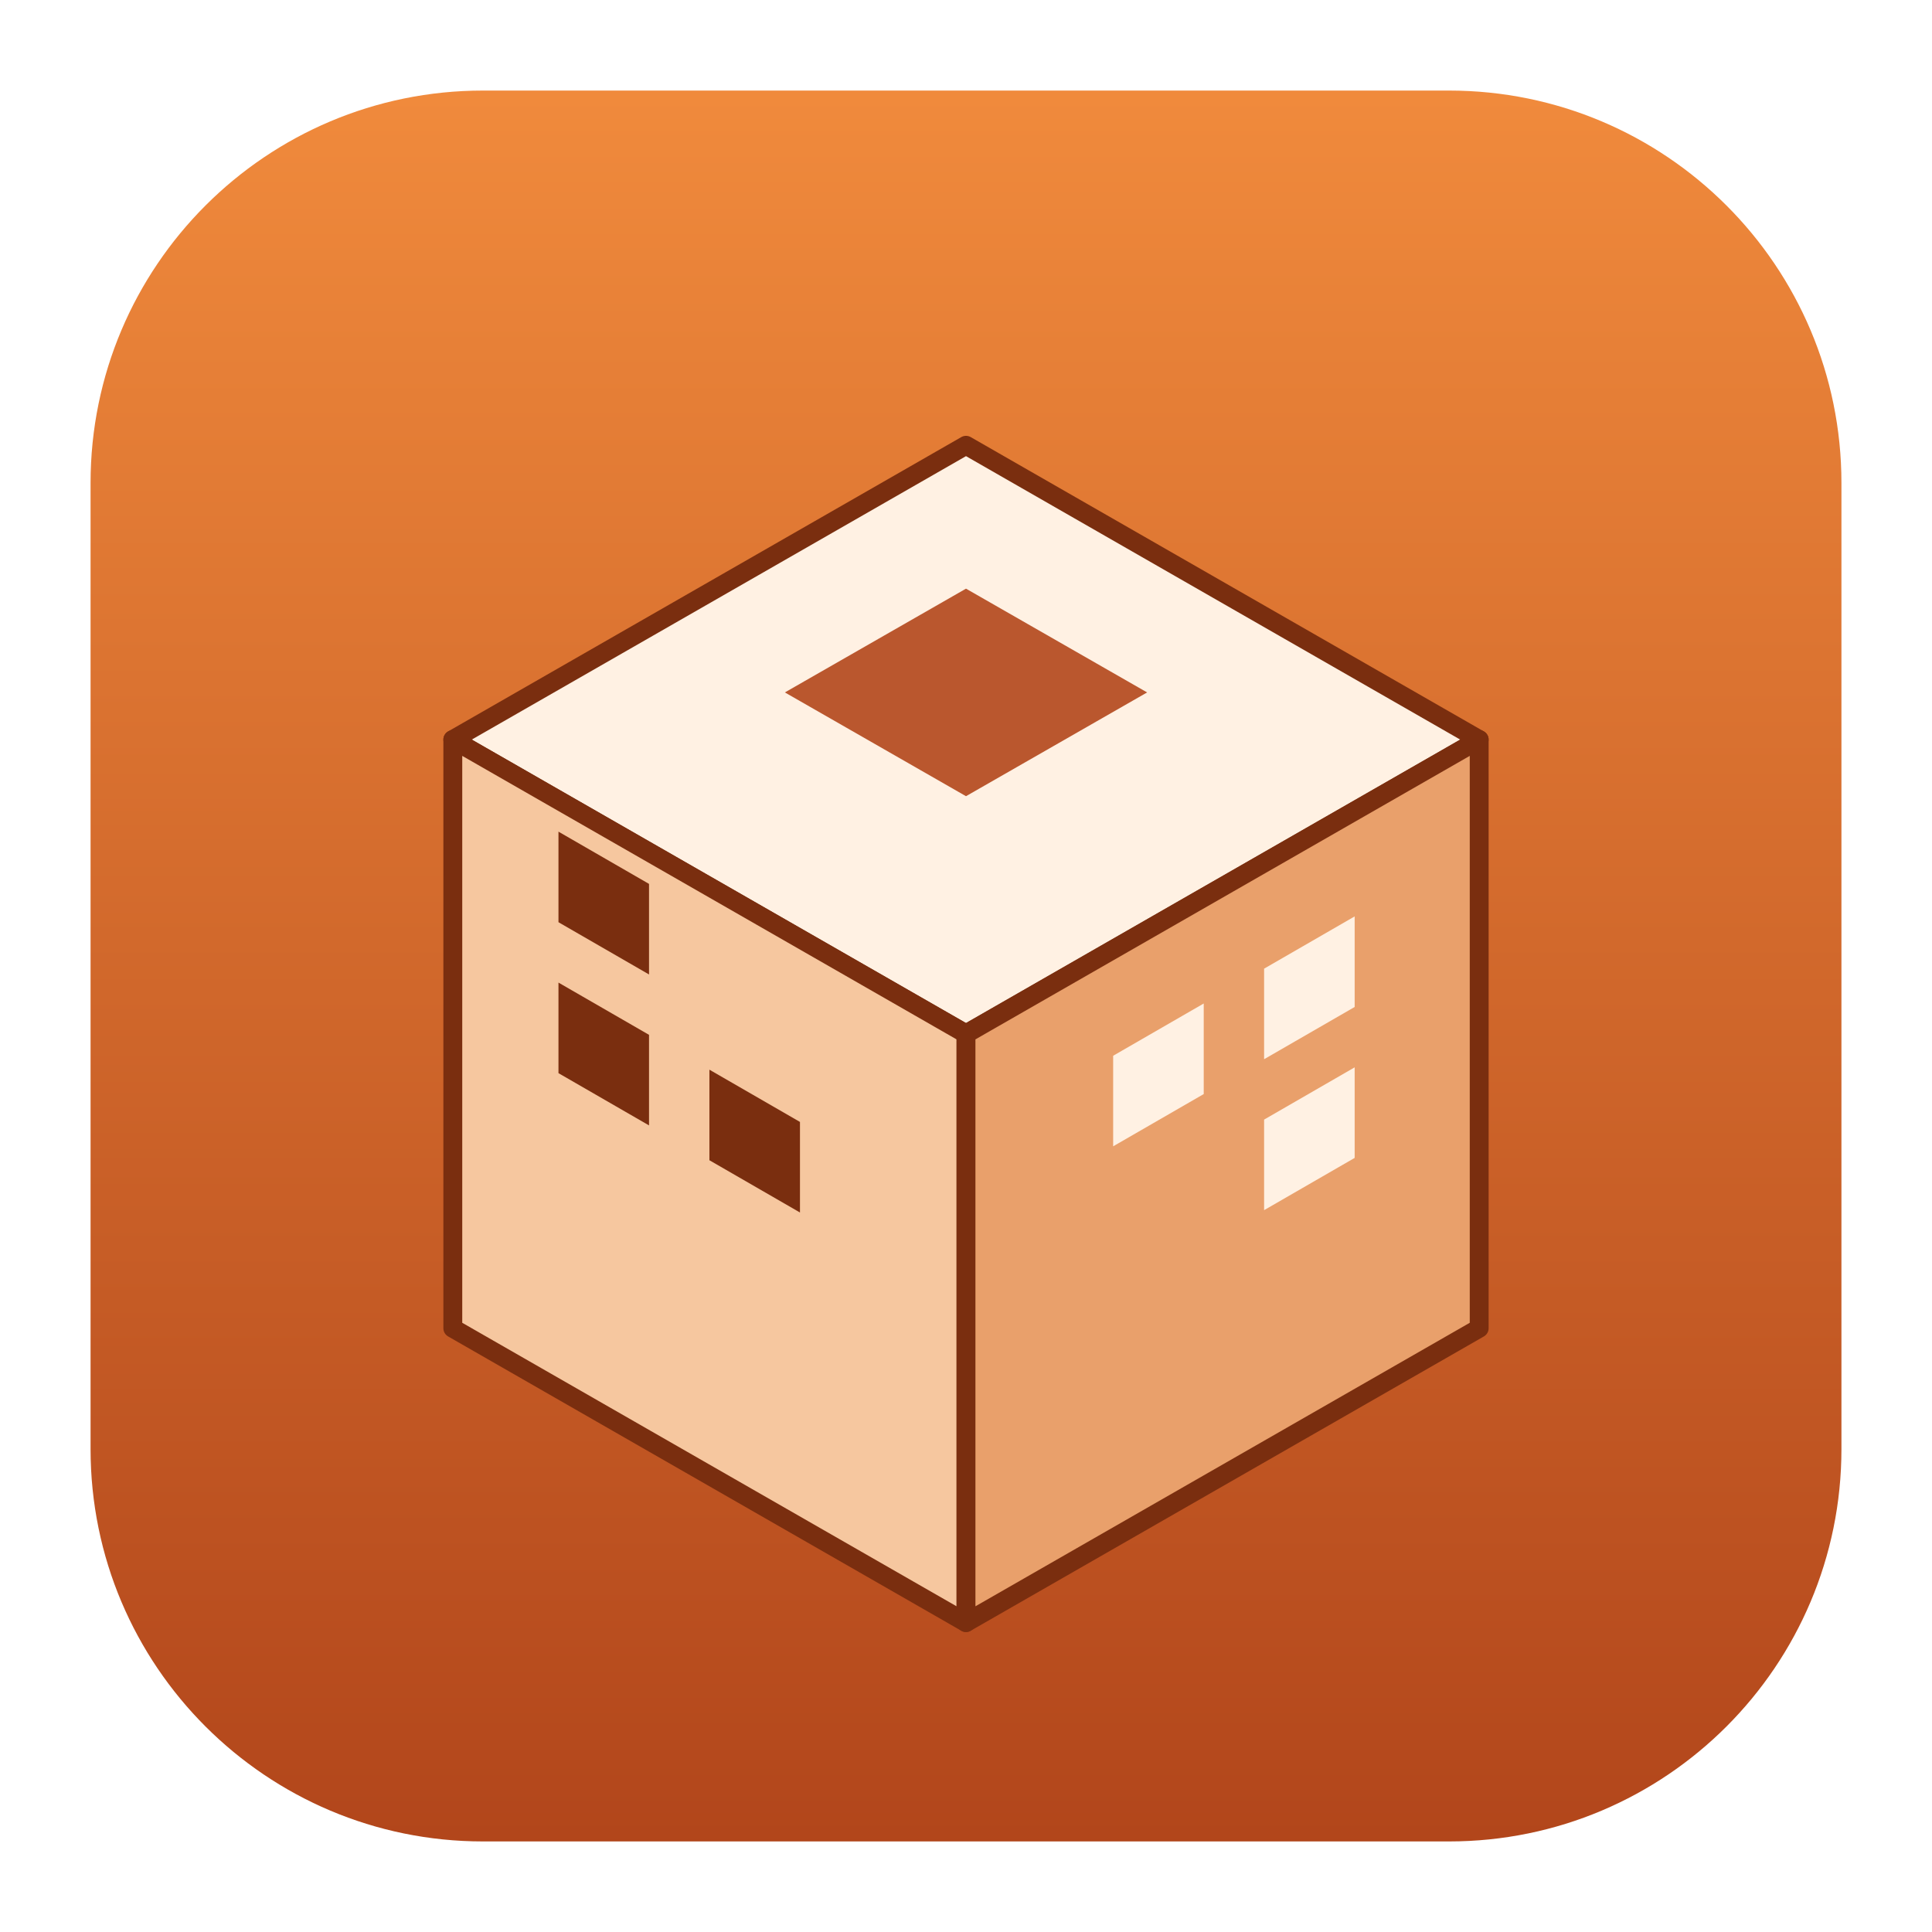
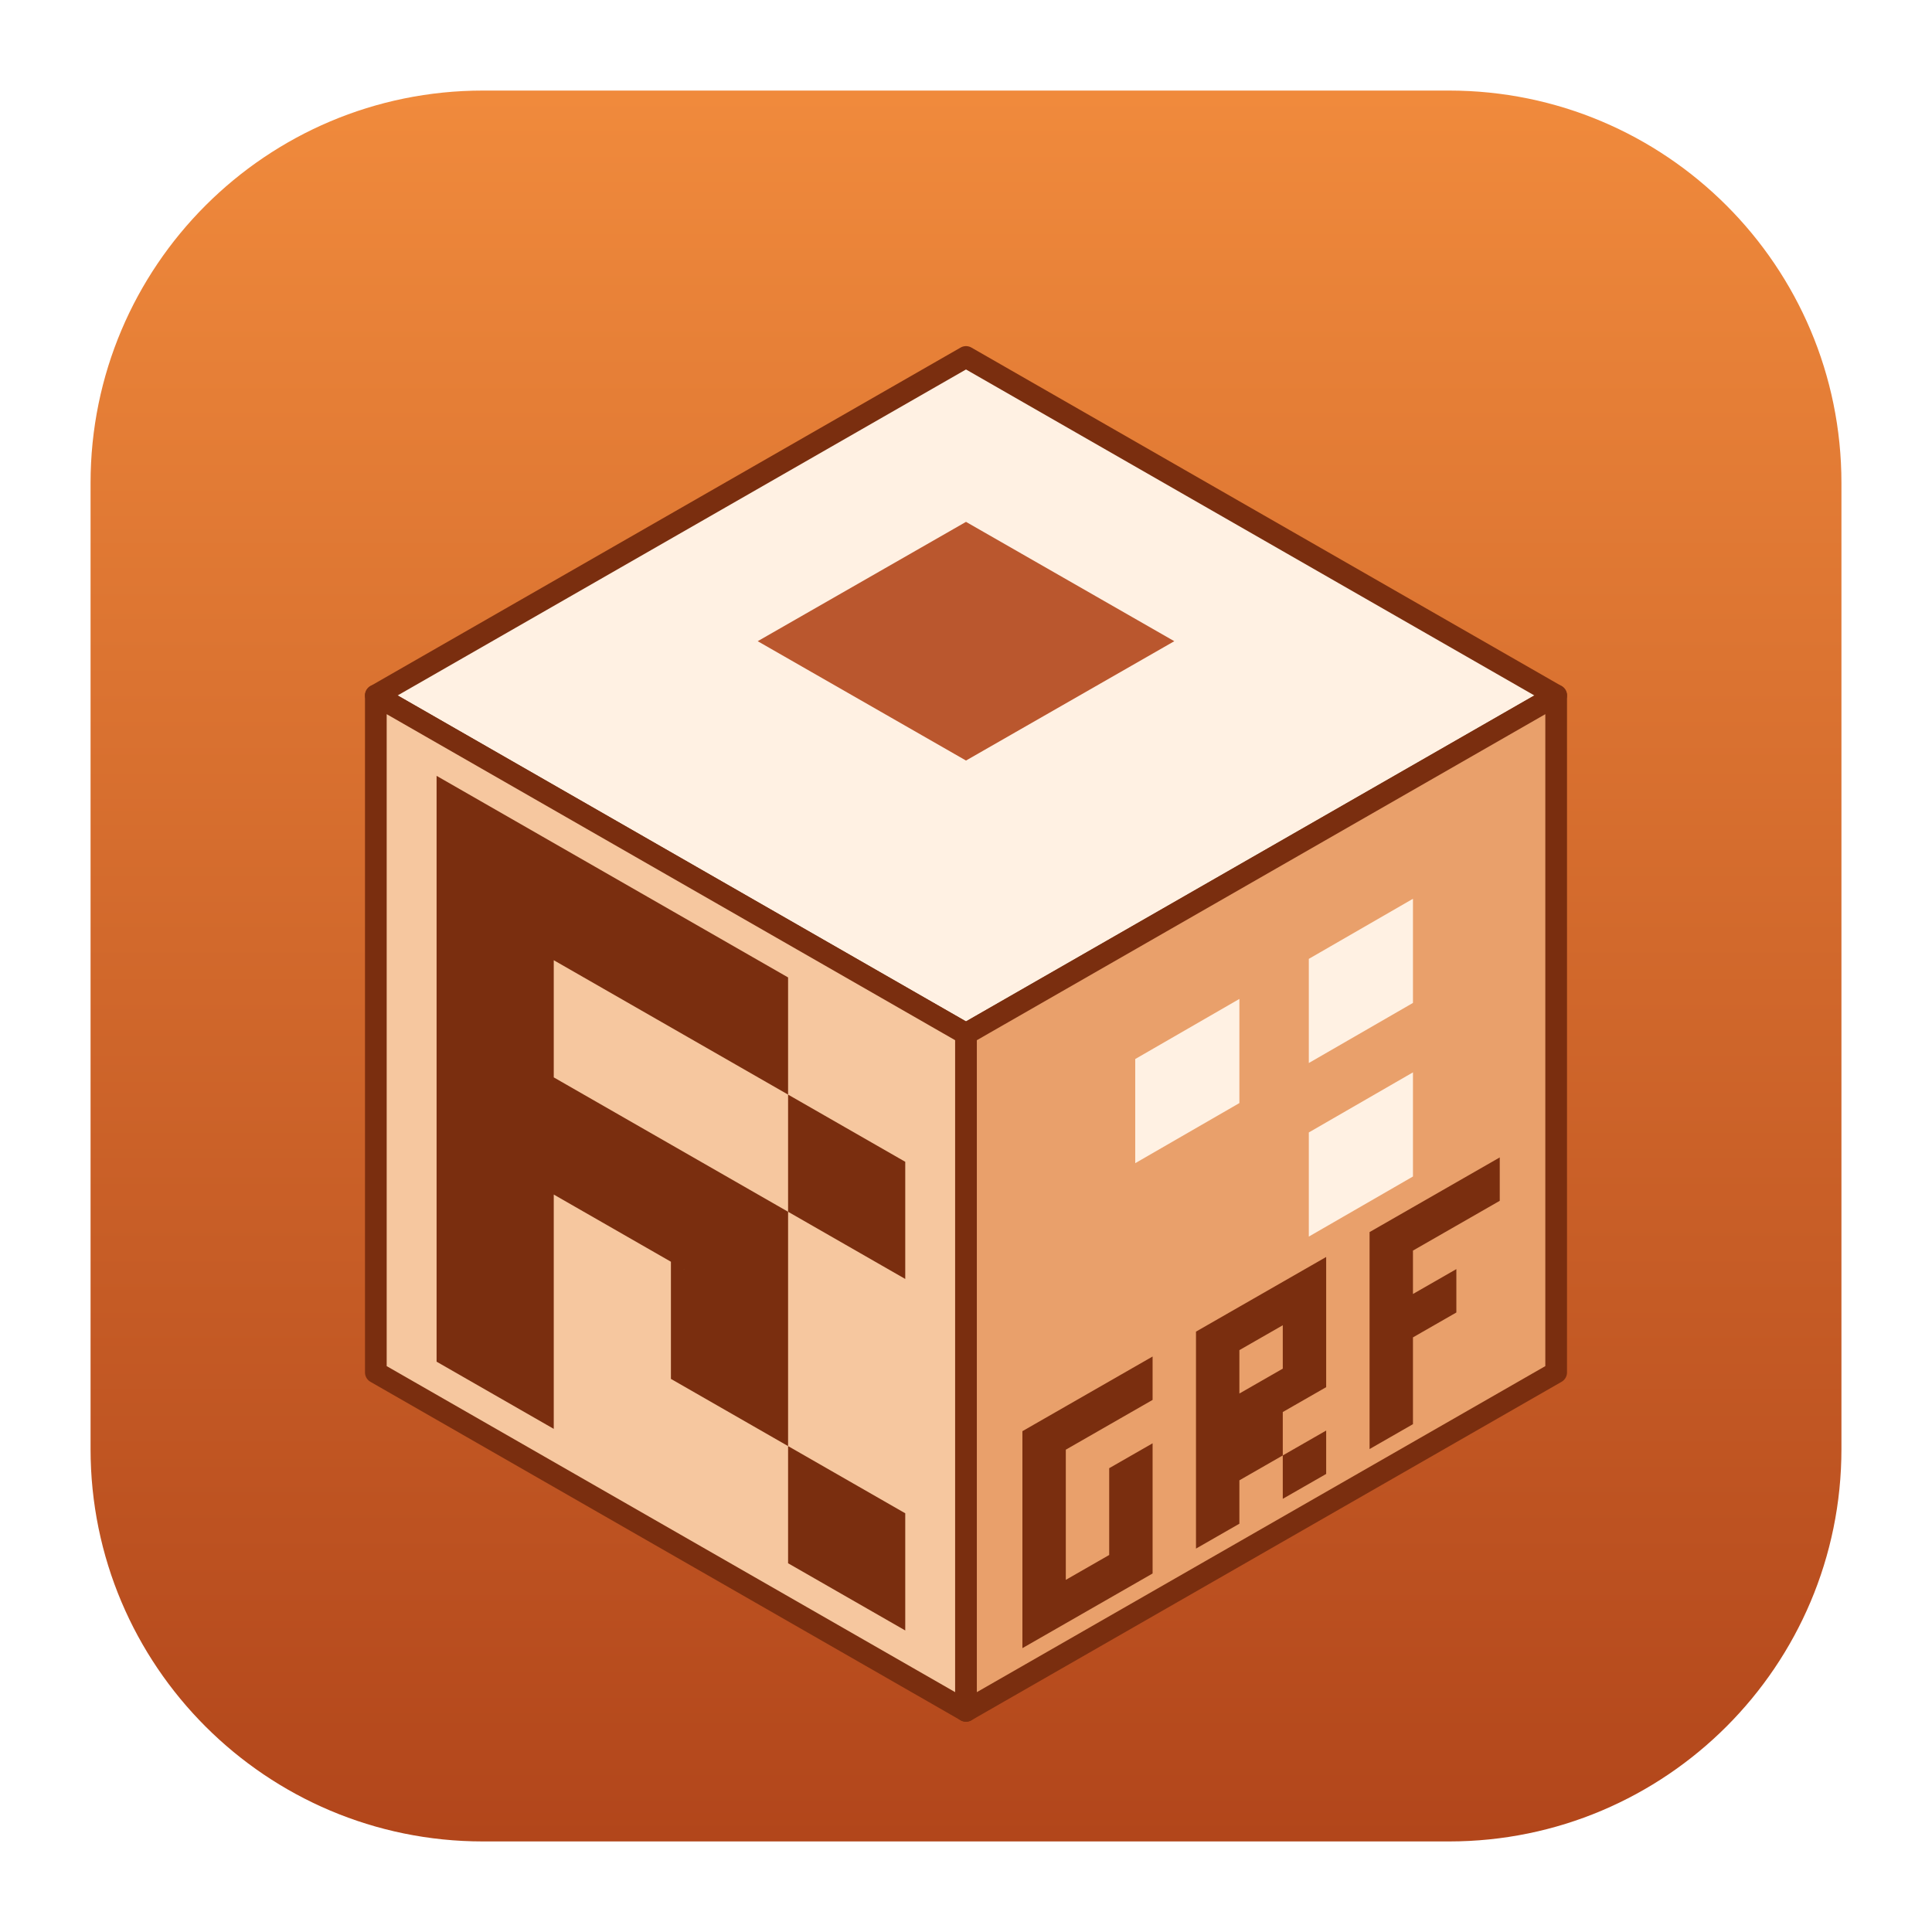
<svg xmlns="http://www.w3.org/2000/svg" viewBox="0 0 1024 1024" width="1024" height="1024">
  <defs>
    <linearGradient id="bg" x1="0" y1="0" x2="0" y2="1">
      <stop offset="0" stop-color="#F08A3C" />
      <stop offset="1" stop-color="#B2461B" />
    </linearGradient>
  </defs>
  <rect x="48" y="48" width="928" height="928" rx="208" fill="url(#bg)" />
-   <g stroke="#7A2E0F" stroke-width="10" stroke-linejoin="round">
-     <polygon points="512,236 784,392 512,548 240,392" fill="#FFF1E3" />
-     <polygon points="240,392 512,548 512,860 240,704" fill="#F6C79F" />
-     <polygon points="784,392 512,548 512,860 784,704" fill="#E9A06B" />
-   </g>
-   <g fill="#B2461B" opacity="0.9">
-     <polygon points="512,312 608,367 512,422 416,367" />
-   </g>
-   <g fill="#7A2E0F" transform="matrix(1 0.577 0 1 0 0)">
-     <rect x="296" y="270" width="48" height="48" />
-     <rect x="296" y="350" width="48" height="48" />
-     <rect x="376" y="350" width="48" height="48" />
-   </g>
-   <g fill="#FFF1E3" transform="matrix(1 -0.577 0 1 0 0)">
-     <rect x="590" y="900" width="48" height="48" />
-     <rect x="670" y="900" width="48" height="48" />
-     <rect x="670" y="980" width="48" height="48" />
+   <g transform="translate(512 548) scale(1.15) translate(-512 -548)">
+     <g stroke="#7A2E0F" stroke-width="10" stroke-linejoin="round">
+       <polygon points="512,236 784,392 512,548 240,392" fill="#FFF1E3" />
+       <polygon points="240,392 512,548 512,860 240,704" fill="#F6C79F" />
+       <polygon points="784,392 512,548 512,860 784,704" fill="#E9A06B" />
+     </g>
+     <g fill="#B2461B" opacity="0.9">
+       <polygon points="512,312 608,367 512,422 416,367" />
+     </g>
+     <g transform="translate(240 392) matrix(1 0.5735 0 1 0 0)">
+       <path fill="#7A2E0F" d="M28 21h162v54h-162z M28 75h54v54h-54z M190 75h54v54h-54z M28 129h162v54h-162z M28 183h54v54h-54z M136 183h54v54h-54z M28 237h54v54h-54z M190 237h54v54h-54z" />
+     </g>
+     <g fill="#FFF1E3" transform="matrix(1 -0.577 0 1 0 0)">
+       <rect x="590" y="900" width="48" height="48" />
+       <rect x="670" y="900" width="48" height="48" />
+       <rect x="670" y="980" width="48" height="48" />
+     </g>
+     <g transform="translate(512 548) matrix(1 -0.5735 0 1 0 0)">
+       <path fill="#7A2E0F" d="M26 198h20v20h-20z M46 198h20v20h-20z M66 198h20v20h-20z M26 218h20v20h-20z M26 238h20v20h-20z M66 238h20v20h-20z M26 258h20v20h-20z M66 258h20v20h-20z M26 278h20v20h-20z M46 278h20v20h-20z M66 278h20v20h-20z M106 198h20v20h-20z M126 198h20v20h-20z M146 198h20v20h-20z M106 218h20v20h-20z M146 218h20v20h-20z M106 238h20v20h-20z M126 238h20v20h-20z M146 238h20v20h-20z M106 258h20v20h-20z M126 258h20v20h-20z M106 278h20v20h-20z M146 278h20v20h-20z M186 198h20v20h-20z M206 198h20v20h-20z M226 198h20v20h-20z M186 218h20v20h-20z M186 238h20v20h-20z M206 238h20v20h-20z M186 258h20v20h-20z M186 278h20v20h-20z" />
+     </g>
  </g>
</svg>
